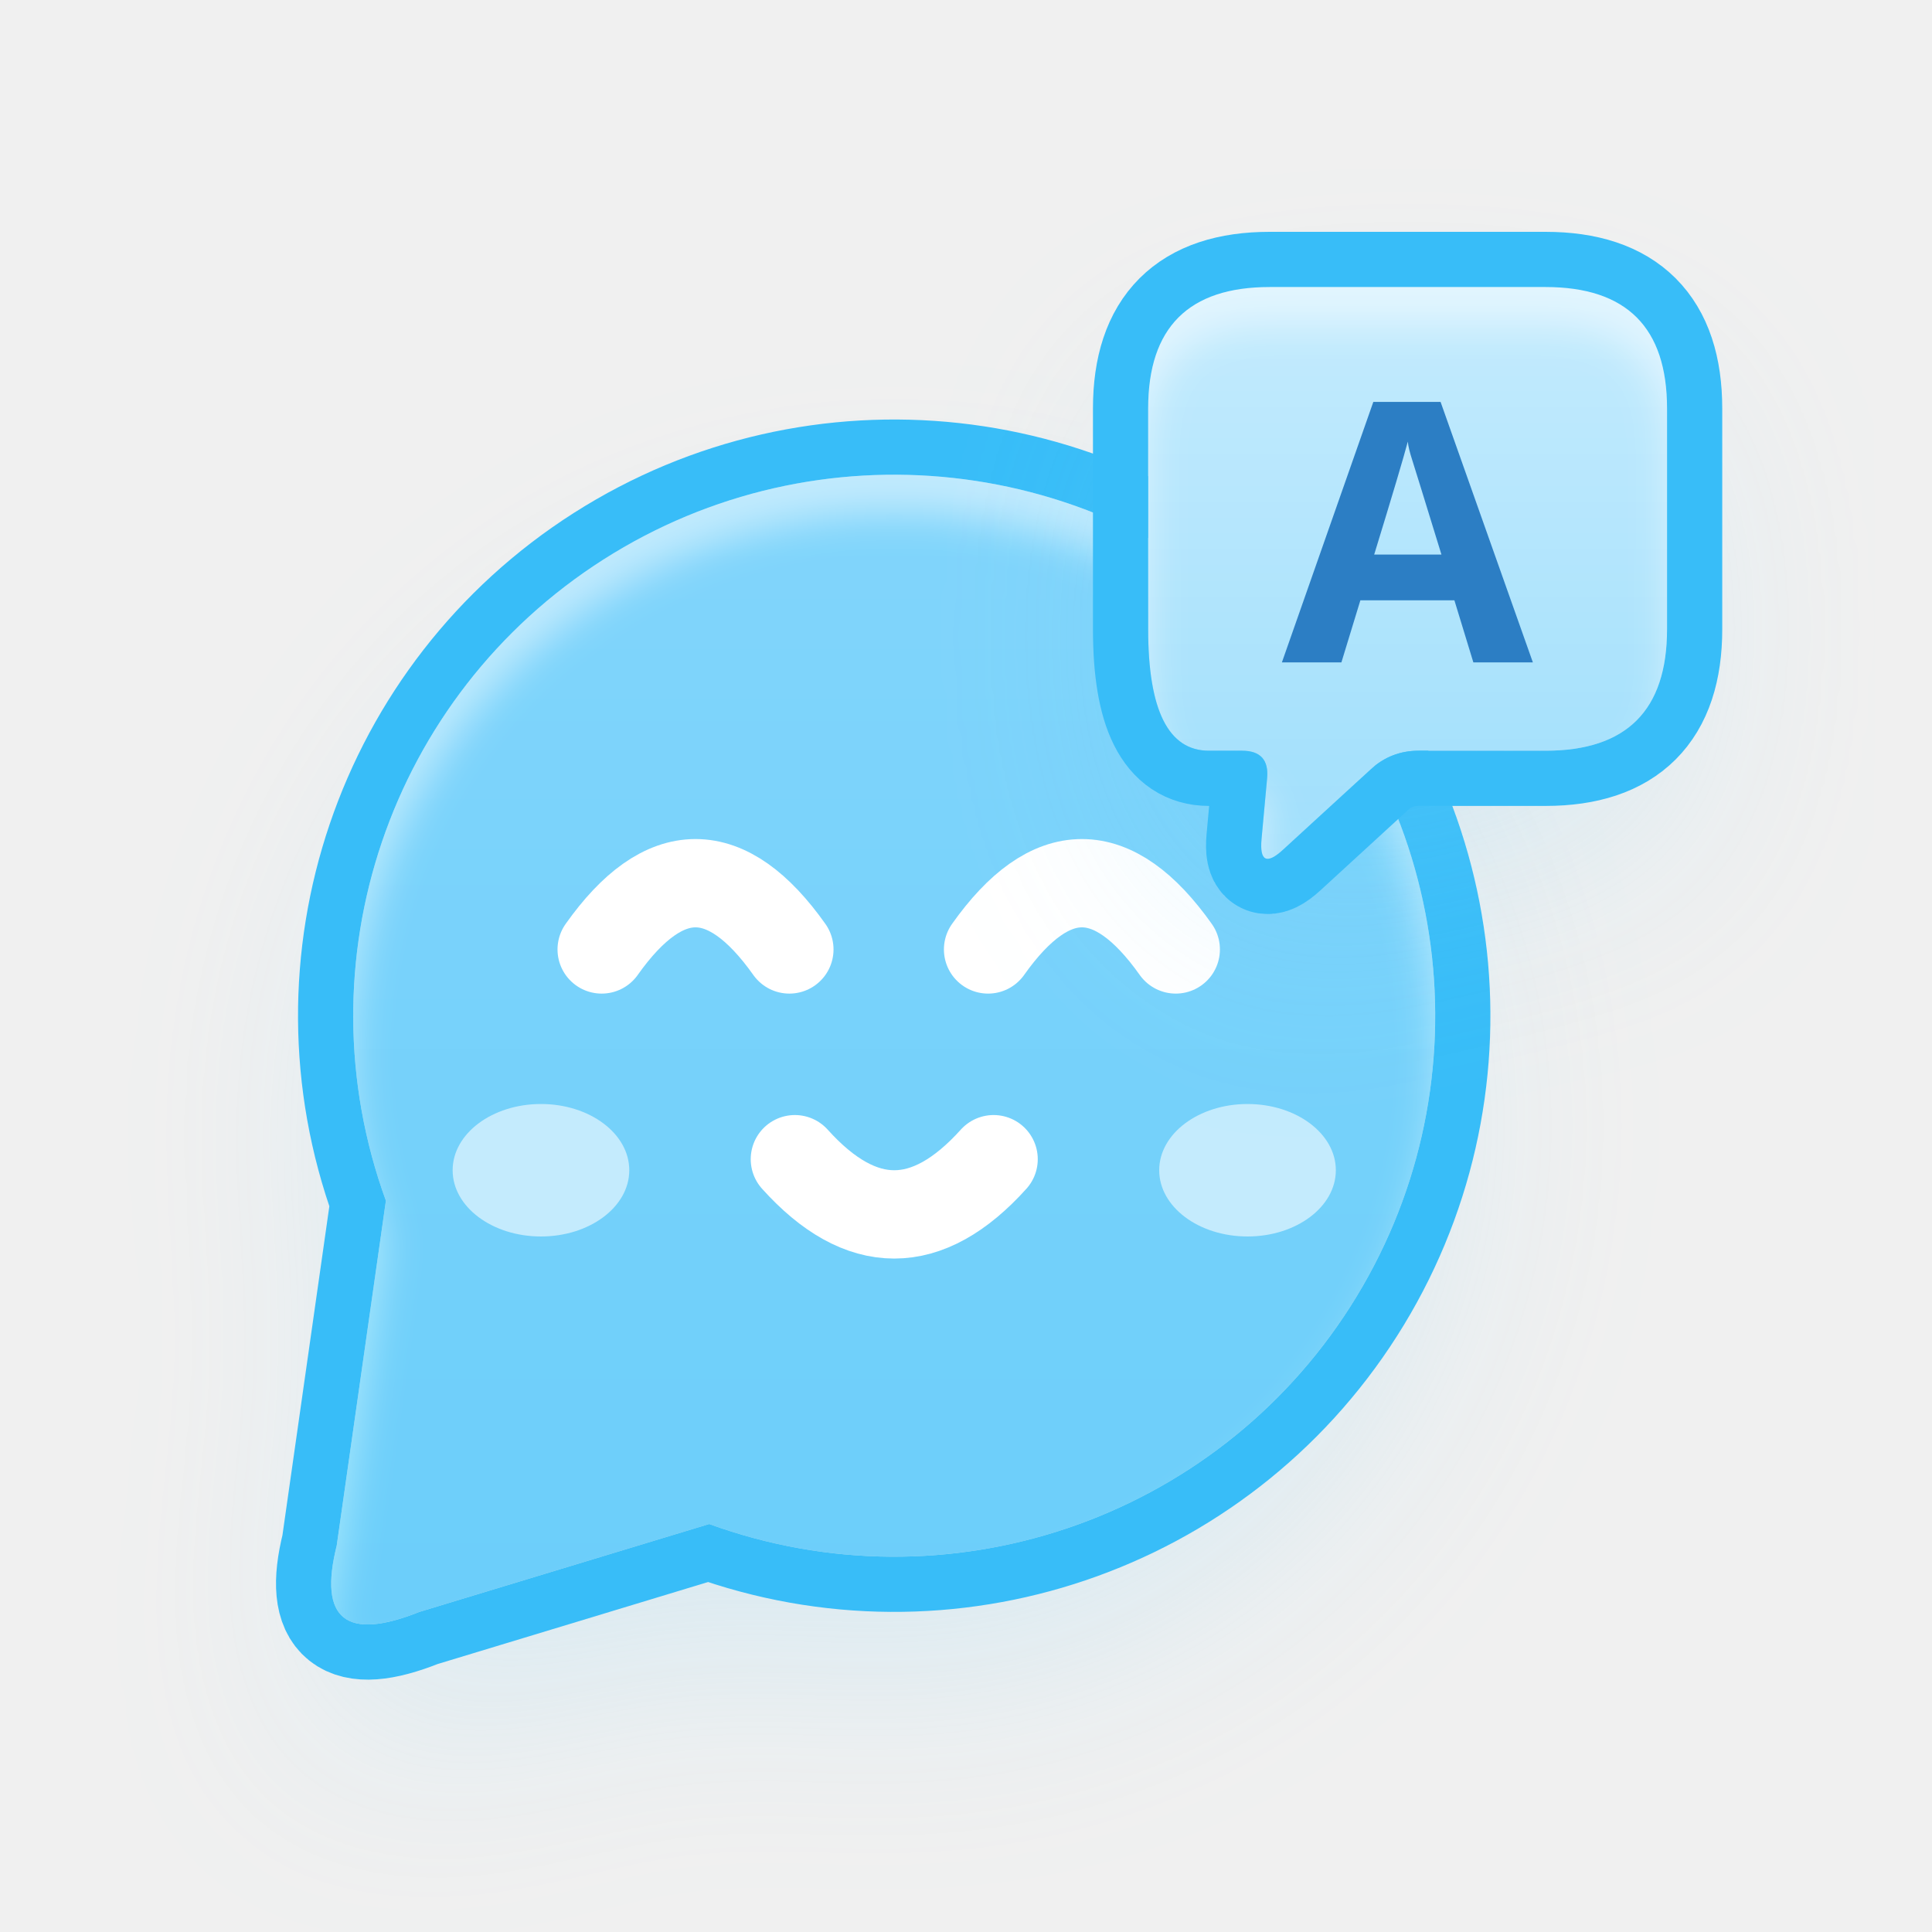
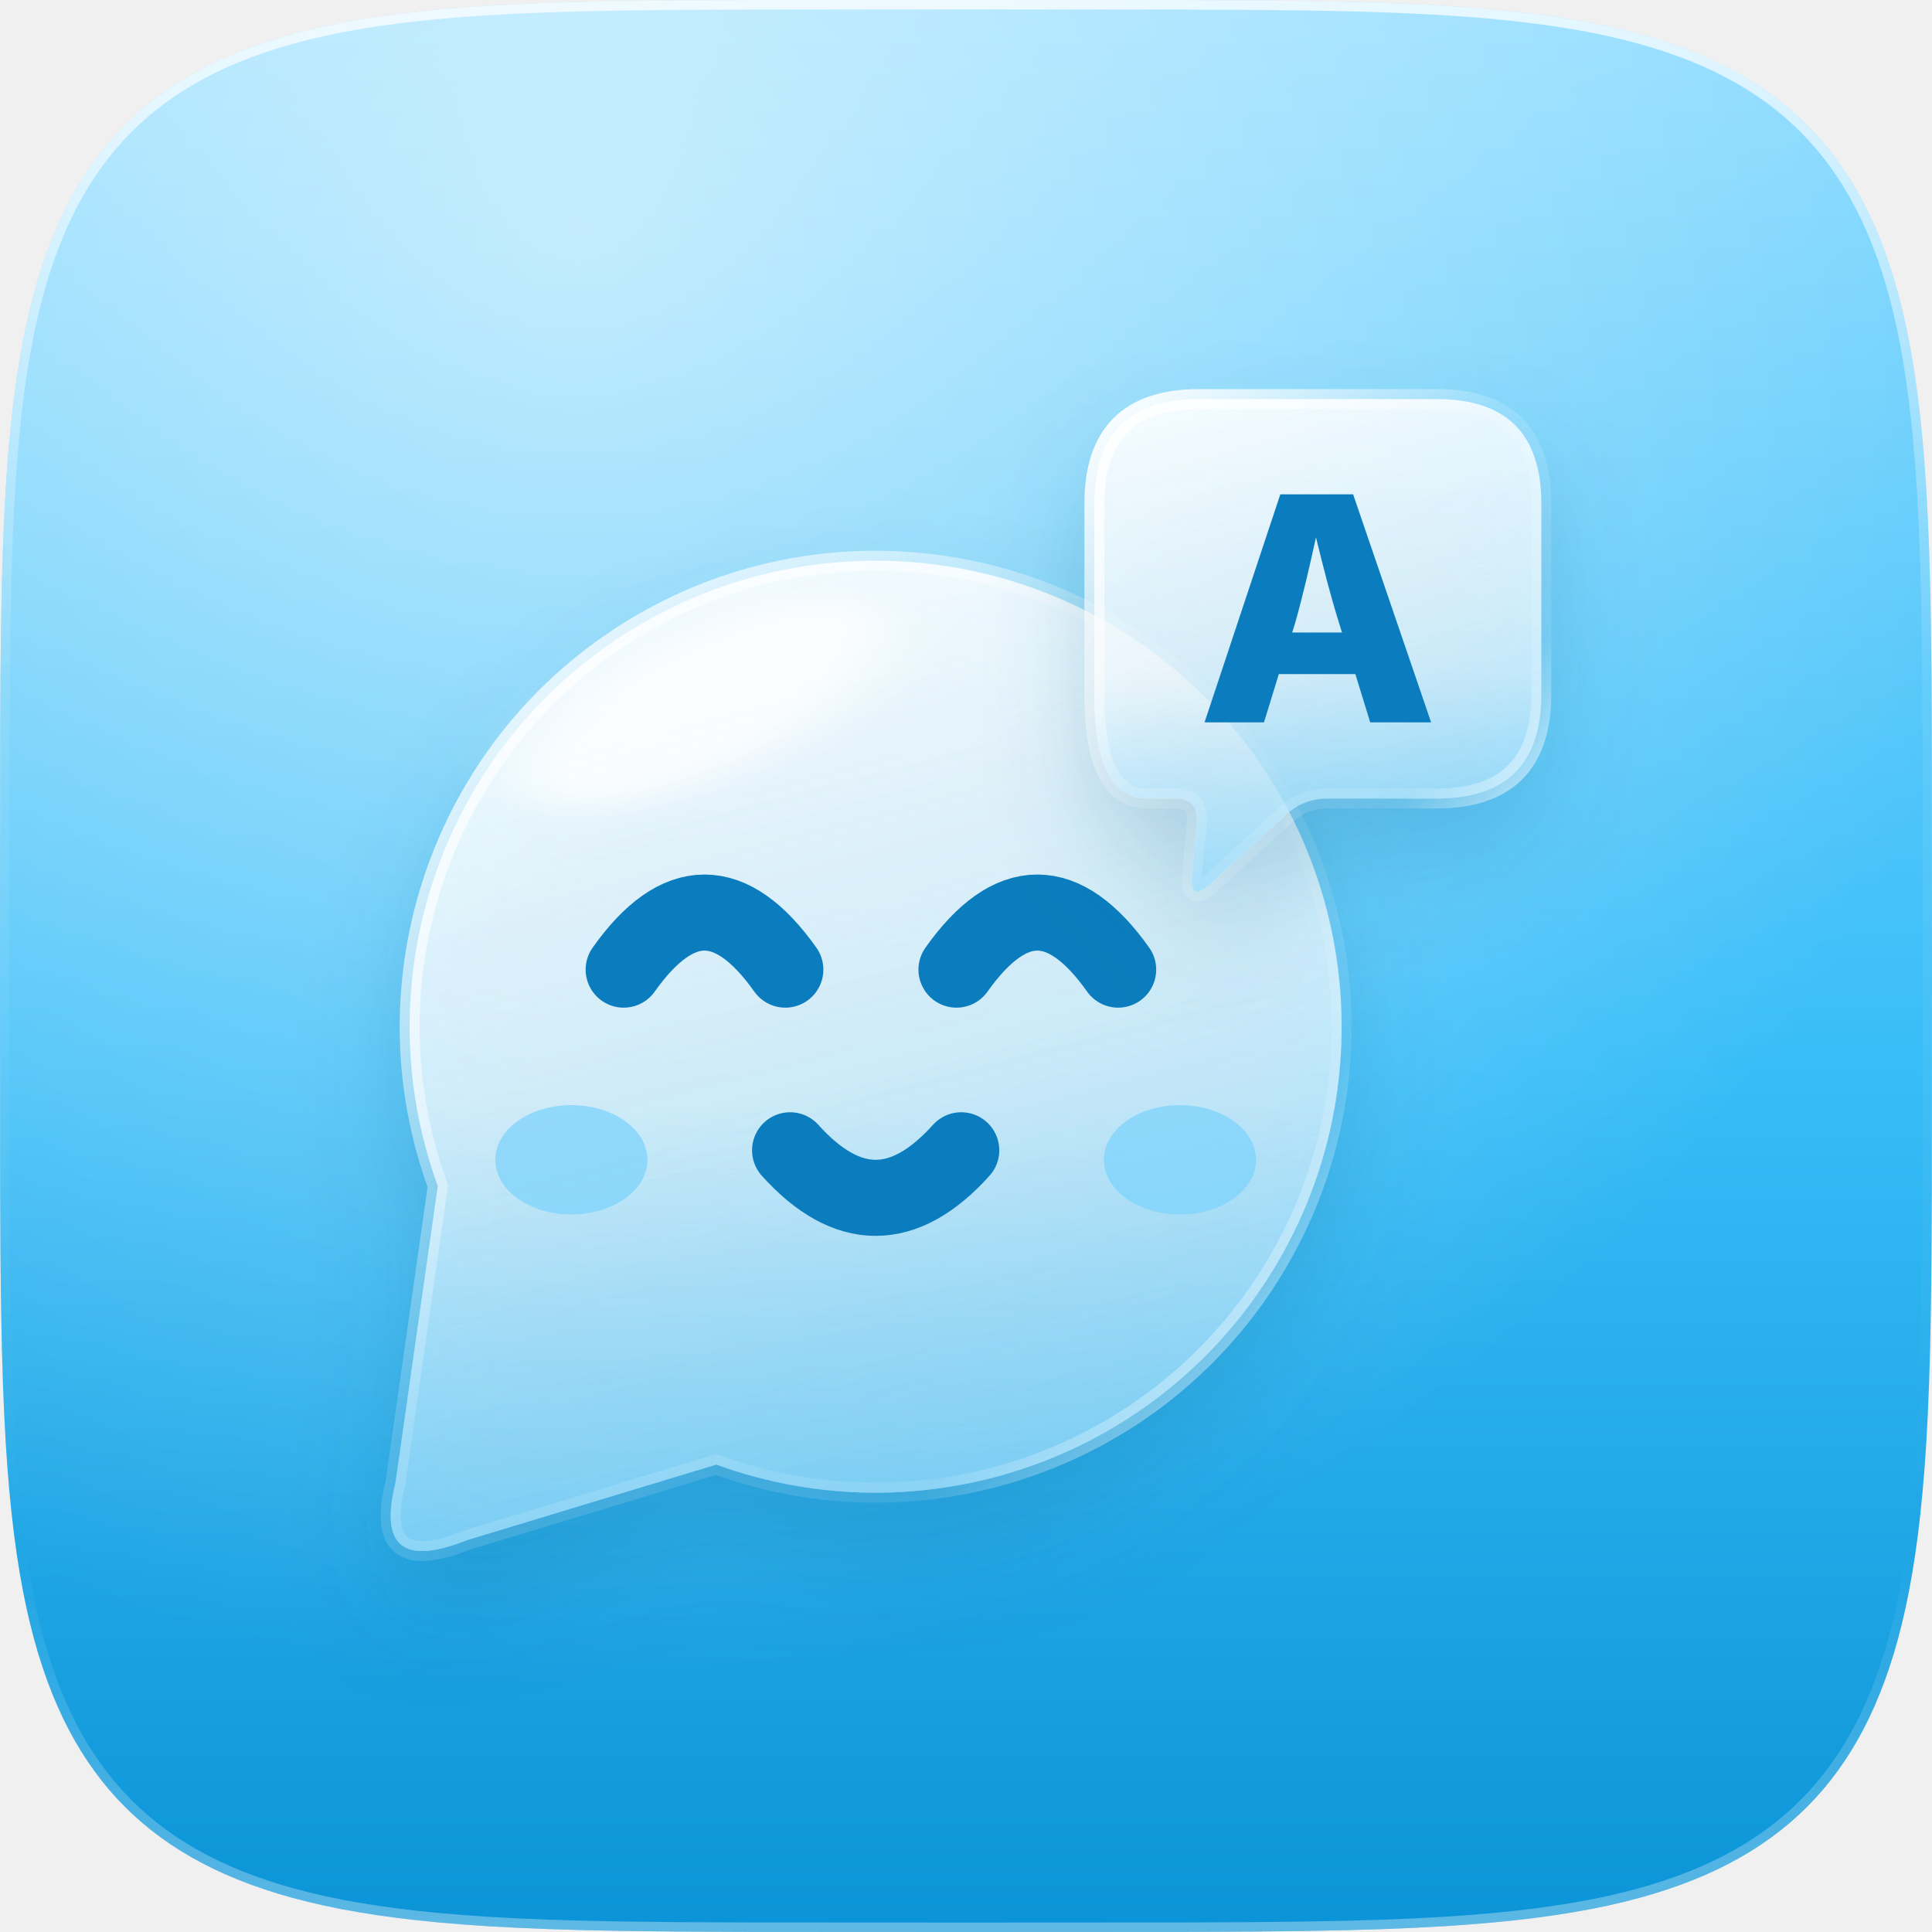
- <svg xmlns="http://www.w3.org/2000/svg" viewBox="-2 -5 35 35" width="512" height="512" fill="none">
+ <svg xmlns="http://www.w3.org/2000/svg" width="512" height="512" viewBox="0 0 512 512">
  <defs>
-     <linearGradient id="ki-j2cj2crm9-loS-i0" x1="0" y1="0" x2="0" y2="1">
-       <stop offset="0" stop-color="#82D5FB" />
-       <stop offset="1" stop-color="#6BCEFA" />
+     <clipPath id="tile">
+       <path d="M512.00 256.00L511.97 314.10L511.88 332.66L511.72 346.14L511.51 357.10L511.23 366.50L510.89 374.81L510.49 382.30L510.02 389.15L509.49 395.48L508.90 401.37L508.25 406.89L507.53 412.09L506.75 417.00L505.91 421.67L505.00 426.10L504.02 430.33L502.98 434.37L501.87 438.24L500.69 441.94L499.45 445.49L498.14 448.90L496.76 452.18L495.31 455.33L493.78 458.37L492.19 461.28L490.52 464.09L488.77 466.79L486.95 469.39L485.05 471.90L483.07 474.31L481.01 476.63L478.86 478.86L476.63 481.01L474.31 483.07L471.90 485.05L469.39 486.95L466.79 488.77L464.09 490.52L461.28 492.19L458.37 493.78L455.33 495.31L452.18 496.76L448.90 498.14L445.49 499.45L441.94 500.69L438.24 501.87L434.37 502.98L430.33 504.02L426.10 505.00L421.67 505.91L417.00 506.75L412.09 507.53L406.89 508.25L401.37 508.90L395.48 509.49L389.15 510.02L382.30 510.49L374.81 510.89L366.50 511.23L357.10 511.51L346.14 511.72L332.66 511.88L314.10 511.97L256.00 512.00L197.90 511.97L179.34 511.88L165.86 511.72L154.90 511.51L145.50 511.23L137.19 510.89L129.70 510.49L122.85 510.02L116.52 509.49L110.63 508.90L105.11 508.25L99.91 507.53L95.00 506.75L90.33 505.91L85.90 505.00L81.67 504.02L77.63 502.98L73.76 501.87L70.06 500.69L66.51 499.45L63.10 498.14L59.82 496.76L56.67 495.31L53.63 493.78L50.72 492.19L47.91 490.52L45.21 488.77L42.61 486.95L40.10 485.05L37.69 483.07L35.37 481.01L33.14 478.86L30.99 476.63L28.93 474.31L26.95 471.90L25.05 469.39L23.23 466.79L21.48 464.09L19.81 461.28L18.22 458.37L16.69 455.33L15.24 452.18L13.86 448.90L12.55 445.49L11.31 441.94L10.13 438.24L9.02 434.37L7.98 430.33L7.00 426.10L6.09 421.67L5.25 417.00L4.47 412.09L3.75 406.89L3.10 401.37L2.51 395.48L1.98 389.15L1.51 382.30L1.11 374.81L0.77 366.50L0.49 357.10L0.28 346.14L0.12 332.66L0.03 314.10L0.00 256.00L0.03 197.90L0.12 179.34L0.28 165.86L0.49 154.90L0.77 145.50L1.11 137.19L1.51 129.70L1.98 122.85L2.51 116.52L3.10 110.63L3.75 105.11L4.47 99.91L5.25 95.00L6.09 90.33L7.00 85.90L7.98 81.67L9.02 77.63L10.13 73.76L11.31 70.06L12.55 66.51L13.86 63.10L15.24 59.82L16.69 56.67L18.22 53.63L19.81 50.72L21.48 47.91L23.23 45.21L25.05 42.61L26.95 40.10L28.93 37.69L30.99 35.37L33.14 33.14L35.37 30.99L37.69 28.93L40.10 26.95L42.61 25.05L45.21 23.23L47.91 21.48L50.72 19.81L53.63 18.22L56.67 16.69L59.82 15.24L63.10 13.86L66.51 12.55L70.06 11.31L73.76 10.13L77.63 9.02L81.67 7.98L85.90 7.00L90.33 6.09L95.00 5.25L99.91 4.47L105.11 3.75L110.63 3.10L116.52 2.51L122.85 1.98L129.70 1.51L137.19 1.11L145.50 0.77L154.90 0.49L165.86 0.28L179.34 0.12L197.90 0.03L256.00 0.00L314.10 0.03L332.66 0.12L346.14 0.28L357.10 0.49L366.50 0.77L374.81 1.11L382.30 1.51L389.15 1.98L395.48 2.51L401.37 3.10L406.89 3.75L412.09 4.47L417.00 5.25L421.67 6.09L426.10 7.00L430.33 7.98L434.37 9.02L438.24 10.13L441.94 11.31L445.49 12.55L448.90 13.86L452.18 15.24L455.33 16.69L458.37 18.22L461.28 19.81L464.09 21.48L466.79 23.23L469.39 25.05L471.90 26.95L474.31 28.93L476.63 30.99L478.86 33.14L481.01 35.37L483.07 37.69L485.05 40.10L486.95 42.61L488.77 45.21L490.52 47.91L492.19 50.72L493.78 53.63L495.31 56.67L496.76 59.82L498.14 63.10L499.45 66.51L500.69 70.06L501.87 73.76L502.98 77.63L504.02 81.67L505.00 85.90L505.91 90.33L506.75 95.00L507.53 99.91L508.25 105.11L508.90 110.63L509.49 116.52L510.02 122.85L510.49 129.70L510.89 137.19L511.23 145.50L511.51 154.90L511.72 165.86L511.88 179.34L511.97 197.90Z" />
+     </clipPath>
+     <linearGradient id="sky" x1="0" y1="0" x2="0" y2="1">
+       <stop offset="0" stop-color="#8FDCFF" />
+       <stop offset="0.55" stop-color="#38BDF8" />
+       <stop offset="1" stop-color="#0A93D6" />
    </linearGradient>
-     <linearGradient id="ki-j2cj2crm9-upS-i0" x1="0" y1="0" x2="0" y2="1">
-       <stop offset="0" stop-color="#C4EBFD" />
-       <stop offset="1" stop-color="#A0DFFC" />
+     <radialGradient id="glow" cx="0.3" cy="0.12" r="0.75">
+       <stop offset="0" stop-color="#FFFFFF" stop-opacity="0.55" />
+       <stop offset="1" stop-color="#FFFFFF" stop-opacity="0" />
+     </radialGradient>
+     <linearGradient id="tileRim" x1="0" y1="0" x2="0" y2="1">
+       <stop offset="0" stop-color="#FFFFFF" stop-opacity="0.75" />
+       <stop offset="0.35" stop-color="#FFFFFF" stop-opacity="0.08" />
+       <stop offset="0.8" stop-color="#FFFFFF" stop-opacity="0" />
+       <stop offset="1" stop-color="#FFFFFF" stop-opacity="0.35" />
    </linearGradient>
-     <filter id="ki-j2cj2crm9-sh-i0" x="-40%" y="-40%" width="180%" height="190%" color-interpolation-filters="sRGB">
-       <feGaussianBlur in="SourceAlpha" stdDeviation="2" />
-       <feOffset dy="2" result="o" />
-       <feColorMatrix in="o" type="matrix" values="0 0 0 0 0.471 0 0 0 0 0.824 0 0 0 0 0.98 0 0 0 0.21 0" />
-       <feMerge>
-         <feMergeNode />
-         <feMergeNode in="SourceGraphic" />
-       </feMerge>
+     <linearGradient id="glass" x1="0" y1="0" x2="0.25" y2="1">
+       <stop offset="0" stop-color="#FFFFFF" stop-opacity="0.92" />
+       <stop offset="0.6" stop-color="#F2FBFF" stop-opacity="0.72" />
+       <stop offset="1" stop-color="#D6F1FF" stop-opacity="0.62" />
+     </linearGradient>
+     <linearGradient id="rim" x1="0" y1="0" x2="1" y2="1">
+       <stop offset="0" stop-color="#FFFFFF" stop-opacity="1" />
+       <stop offset="0.45" stop-color="#FFFFFF" stop-opacity="0.15" />
+       <stop offset="0.75" stop-color="#FFFFFF" stop-opacity="0.1" />
+       <stop offset="1" stop-color="#FFFFFF" stop-opacity="0.9" />
+     </linearGradient>
+     <linearGradient id="depth" x1="0" y1="0" x2="0" y2="1">
+       <stop offset="0.55" stop-color="#38BDF8" stop-opacity="0" />
+       <stop offset="1" stop-color="#38BDF8" stop-opacity="0.35" />
+     </linearGradient>
+     <filter id="shadow" x="-30%" y="-30%" width="160%" height="170%">
+       <feDropShadow dx="0" dy="1.2" stdDeviation="1.1" flood-color="#055E8C" flood-opacity="0.32" />
    </filter>
-     <filter id="ki-j2cj2crm9-hi-i0" x="-10%" y="-10%" width="120%" height="130%" color-interpolation-filters="sRGB">
-       <feColorMatrix in="SourceAlpha" type="matrix" values="0 0 0 0 0 0 0 0 0 0 0 0 0 0 0 0 0 0 127 0" result="a" />
-       <feOffset in="a" dy="0.7" />
-       <feGaussianBlur stdDeviation="0.35" />
-       <feComposite in2="a" operator="arithmetic" k2="-1" k3="1" />
-       <feColorMatrix type="matrix" values="0 0 0 0 1 0 0 0 0 1 0 0 0 0 1 0 0 0 0.5 0" />
-       <feBlend in2="SourceGraphic" mode="overlay" />
+     <filter id="soft" x="-20%" y="-20%" width="140%" height="140%">
+       <feGaussianBlur stdDeviation="0.5" />
    </filter>
-     <mask id="ki-j2cj2crm9-ol-i0-0" maskUnits="userSpaceOnUse" x="-40" y="-40" width="111" height="109">
-       <rect x="-40" y="-40" width="111" height="109" fill="#fff" />
-       <path fill="#000" fill-rule="nonzero" d="M4.991 16.752A9.8 9.8 0 1 1 10.848 22.609L5.6 24.2Q3.6 25 4.1 23Z" />
-     </mask>
-     <mask id="ki-j2cj2crm9-ol-i0-1" maskUnits="userSpaceOnUse" x="-40" y="-40" width="111" height="109">
-       <rect x="-40" y="-40" width="111" height="109" fill="#fff" />
-       <path fill="#000" fill-rule="nonzero" d="M18.8 2.4Q18.8 0.2 21 0.2L26 0.2Q28.2 0.2 28.2 2.4L28.2 6.4Q28.2 8.6 26 8.6L23.7 8.6Q23.2 8.6 22.831 8.938L21.242 10.395Q20.8 10.8 20.854 10.202L20.955 9.098Q21 8.6 20.5 8.6L19.9 8.6Q18.8 8.6 18.8 6.4Z" />
-     </mask>
  </defs>
-   <g filter="url(#ki-j2cj2crm9-sh-i0)">
-     <g filter="url(#ki-j2cj2crm9-hi-i0)">
-       <path d="M4.991 16.752A9.8 9.8 0 1 1 10.848 22.609L5.6 24.2Q3.6 25 4.1 23Z" fill="url(#ki-j2cj2crm9-loS-i0)" />
+   <g clip-path="url(#tile)">
+     <rect width="512" height="512" fill="url(#sky)" />
+     <rect width="512" height="512" fill="url(#glow)" />
+   </g>
+   <path d="M512.00 256.00L511.97 314.10L511.88 332.66L511.72 346.14L511.51 357.10L511.23 366.50L510.89 374.81L510.49 382.30L510.02 389.15L509.49 395.48L508.90 401.37L508.25 406.89L507.53 412.09L506.75 417.00L505.91 421.67L505.00 426.10L504.02 430.33L502.98 434.37L501.87 438.24L500.69 441.94L499.45 445.49L498.14 448.90L496.76 452.18L495.31 455.33L493.78 458.37L492.19 461.28L490.52 464.09L488.77 466.79L486.95 469.39L485.05 471.90L483.07 474.31L481.01 476.63L478.86 478.86L476.63 481.01L474.31 483.07L471.90 485.05L469.39 486.95L466.79 488.77L464.09 490.52L461.28 492.19L458.37 493.78L455.33 495.31L452.18 496.76L448.90 498.14L445.49 499.45L441.94 500.69L438.24 501.87L434.37 502.98L430.33 504.02L426.10 505.00L421.67 505.91L417.00 506.75L412.09 507.53L406.89 508.25L401.37 508.90L395.48 509.49L389.15 510.02L382.30 510.49L374.81 510.89L366.50 511.23L357.10 511.51L346.14 511.72L332.66 511.88L314.10 511.97L256.00 512.00L197.90 511.97L179.34 511.88L165.86 511.72L154.90 511.51L145.50 511.23L137.19 510.89L129.70 510.49L122.85 510.02L116.52 509.49L110.63 508.90L105.11 508.25L99.91 507.53L95.00 506.75L90.33 505.91L85.90 505.00L81.67 504.02L77.63 502.98L73.76 501.87L70.06 500.69L66.51 499.45L63.10 498.14L59.82 496.76L56.67 495.31L53.63 493.78L50.72 492.19L47.91 490.52L45.21 488.77L42.61 486.95L40.10 485.05L37.69 483.07L35.37 481.01L33.14 478.86L30.99 476.63L28.93 474.31L26.95 471.90L25.05 469.39L23.23 466.79L21.48 464.09L19.81 461.28L18.22 458.37L16.69 455.33L15.24 452.18L13.86 448.90L12.55 445.49L11.31 441.94L10.13 438.24L9.02 434.37L7.98 430.33L7.00 426.10L6.09 421.67L5.25 417.00L4.47 412.09L3.75 406.89L3.10 401.37L2.51 395.48L1.98 389.15L1.51 382.30L1.11 374.81L0.77 366.50L0.49 357.10L0.28 346.14L0.12 332.66L0.03 314.10L0.00 256.00L0.03 197.90L0.12 179.34L0.28 165.86L0.49 154.90L0.77 145.50L1.11 137.19L1.51 129.70L1.98 122.85L2.51 116.52L3.10 110.63L3.75 105.11L4.47 99.91L5.25 95.00L6.09 90.33L7.00 85.90L7.98 81.67L9.02 77.63L10.13 73.76L11.31 70.06L12.55 66.51L13.86 63.10L15.24 59.82L16.69 56.67L18.22 53.63L19.81 50.72L21.48 47.91L23.23 45.21L25.05 42.61L26.95 40.10L28.93 37.69L30.99 35.37L33.14 33.14L35.37 30.99L37.69 28.93L40.10 26.95L42.61 25.05L45.21 23.23L47.91 21.48L50.72 19.81L53.63 18.22L56.67 16.69L59.82 15.24L63.10 13.86L66.51 12.55L70.06 11.31L73.76 10.13L77.63 9.02L81.67 7.98L85.90 7.00L90.33 6.09L95.00 5.25L99.91 4.47L105.11 3.75L110.63 3.10L116.52 2.51L122.85 1.98L129.70 1.51L137.19 1.11L145.50 0.77L154.90 0.49L165.86 0.28L179.34 0.12L197.90 0.03L256.00 0.00L314.10 0.03L332.66 0.12L346.14 0.28L357.10 0.49L366.50 0.77L374.81 1.11L382.30 1.51L389.15 1.98L395.48 2.51L401.37 3.10L406.89 3.75L412.09 4.47L417.00 5.25L421.67 6.09L426.10 7.00L430.33 7.98L434.37 9.02L438.24 10.13L441.94 11.31L445.49 12.55L448.90 13.86L452.18 15.24L455.33 16.69L458.37 18.22L461.28 19.81L464.09 21.48L466.79 23.23L469.39 25.05L471.90 26.95L474.31 28.93L476.63 30.99L478.86 33.14L481.01 35.37L483.07 37.69L485.05 40.10L486.95 42.61L488.77 45.21L490.52 47.91L492.19 50.72L493.78 53.63L495.31 56.67L496.76 59.82L498.14 63.10L499.45 66.51L500.69 70.06L501.87 73.76L502.98 77.63L504.02 81.67L505.00 85.90L505.91 90.33L506.75 95.00L507.53 99.91L508.25 105.11L508.90 110.63L509.49 116.52L510.02 122.85L510.49 129.70L510.89 137.19L511.23 145.50L511.51 154.90L511.72 165.86L511.88 179.34L511.97 197.90Z" fill="none" stroke="url(#tileRim)" stroke-width="5" clip-path="url(#tile)" />
+   <g transform="translate(53.14 103.24) scale(12.6)">
+     <g filter="url(#shadow)">
+       <path d="M4.991 16.752A9.8 9.8 0 1 1 10.848 22.609L5.6 24.2Q3.6 25 4.1 23Z" fill="url(#glass)" />
    </g>
+     <path d="M4.991 16.752A9.8 9.8 0 1 1 10.848 22.609L5.6 24.2Q3.6 25 4.1 23Z" fill="url(#depth)" />
+     <path d="M4.991 16.752A9.8 9.8 0 1 1 10.848 22.609L5.6 24.2Q3.6 25 4.1 23Z" fill="none" stroke="url(#rim)" stroke-width="0.42" />
+     <ellipse cx="10.6" cy="6.6" rx="4.2" ry="1.5" transform="rotate(-24 10.6 6.6)" fill="#FFFFFF" opacity="0.75" filter="url(#soft)" />
+     <ellipse cx="7.8" cy="16.2" rx="1.6" ry="1.15" fill="#7DD3FC" opacity="0.75" />
+     <ellipse cx="20.6" cy="16.2" rx="1.6" ry="1.15" fill="#7DD3FC" opacity="0.75" />
+     <path d="M8.90 12.2Q10.60 9.8 12.30 12.2M15.90 12.2Q17.60 9.8 19.30 12.2M12.4 16Q14.2 18 16 16" fill="none" stroke="#0B7DBE" stroke-width="1.6" stroke-linecap="round" />
+     <g filter="url(#shadow)">
+       <path d="M18.800 2.400Q18.8 0.2 21.000 0.200L26.000 0.200Q28.2 0.2 28.200 2.400L28.200 6.400Q28.2 8.6 26.000 8.600L23.700 8.600Q23.2 8.6 22.831 8.938L21.242 10.395Q20.8 10.8 20.854 10.202L20.955 9.098Q21 8.6 20.500 8.600L19.900 8.600Q18.8 8.6 18.800 6.400Z" fill="url(#glass)" />
+     </g>
+     <path d="M18.800 2.400Q18.8 0.2 21.000 0.200L26.000 0.200Q28.2 0.2 28.200 2.400L28.200 6.400Q28.2 8.6 26.000 8.600L23.700 8.600Q23.2 8.6 22.831 8.938L21.242 10.395Q20.8 10.8 20.854 10.202L20.955 9.098Q21 8.6 20.500 8.600L19.900 8.600Q18.8 8.6 18.800 6.400Z" fill="url(#depth)" />
+     <path d="M18.800 2.400Q18.8 0.2 21.000 0.200L26.000 0.200Q28.2 0.2 28.200 2.400L28.200 6.400Q28.2 8.6 26.000 8.600L23.700 8.600Q23.2 8.6 22.831 8.938L21.242 10.395Q20.8 10.8 20.854 10.202L20.955 9.098Q21 8.6 20.500 8.600L19.900 8.600Q18.8 8.6 18.800 6.400Z" fill="none" stroke="url(#rim)" stroke-width="0.42" />
+     <text x="23.5" y="7" text-anchor="middle" font-family="-apple-system, 'SF Pro Rounded', 'Helvetica Neue', sans-serif" font-size="6.6" font-weight="800" fill="#0B7DBE">A</text>
  </g>
-   <path d="M4.991 16.752A9.8 9.8 0 1 1 10.848 22.609L5.6 24.2Q3.6 25 4.1 23Z" mask="url(#ki-j2cj2crm9-ol-i0-0)" stroke="#38BDF8" fill="none" stroke-width="2" />
-   <ellipse cx="7.8" cy="16.2" rx="1.6" ry="1.2" fill="#C4EBFD" />
-   <ellipse cx="20.6" cy="16.2" rx="1.6" ry="1.2" fill="#C4EBFD" />
-   <path d="M8.9 12.2Q10.6 9.8 12.3 12.2M15.9 12.2Q17.6 9.8 19.3 12.2M12.4 16Q14.2 18 16 16" fill="none" stroke-linecap="round" stroke="#fff" stroke-width="1.6" />
-   <g filter="url(#ki-j2cj2crm9-sh-i0)">
-     <g filter="url(#ki-j2cj2crm9-hi-i0)">
-       <path d="M18.8 2.4Q18.8 0.2 21 0.2L26 0.2Q28.2 0.2 28.2 2.4L28.2 6.4Q28.2 8.6 26 8.6L23.7 8.6Q23.2 8.6 22.831 8.938L21.242 10.395Q20.8 10.8 20.854 10.202L20.955 9.098Q21 8.6 20.5 8.6L19.9 8.6Q18.8 8.6 18.8 6.4Z" fill="url(#ki-j2cj2crm9-upS-i0)" />
-     </g>
-   </g>
-   <path d="M18.8 2.4Q18.8 0.2 21 0.2L26 0.2Q28.2 0.2 28.2 2.4L28.2 6.4Q28.2 8.6 26 8.6L23.7 8.6Q23.2 8.6 22.831 8.938L21.242 10.395Q20.8 10.8 20.854 10.202L20.955 9.098Q21 8.6 20.5 8.6L19.9 8.6Q18.8 8.6 18.8 6.4Z" mask="url(#ki-j2cj2crm9-ol-i0-1)" stroke="#38BDF8" fill="none" stroke-width="2" />
-   <text x="23.5" y="7" text-anchor="middle" font-size="6.6" font-weight="700" fill="#2C7EC4" font-family="&quot;Open Sans&quot;, -apple-system, &quot;system-ui&quot;, &quot;PingFang SC&quot;, &quot;Microsoft YaHei&quot;, sans-serif">A</text>
</svg>
